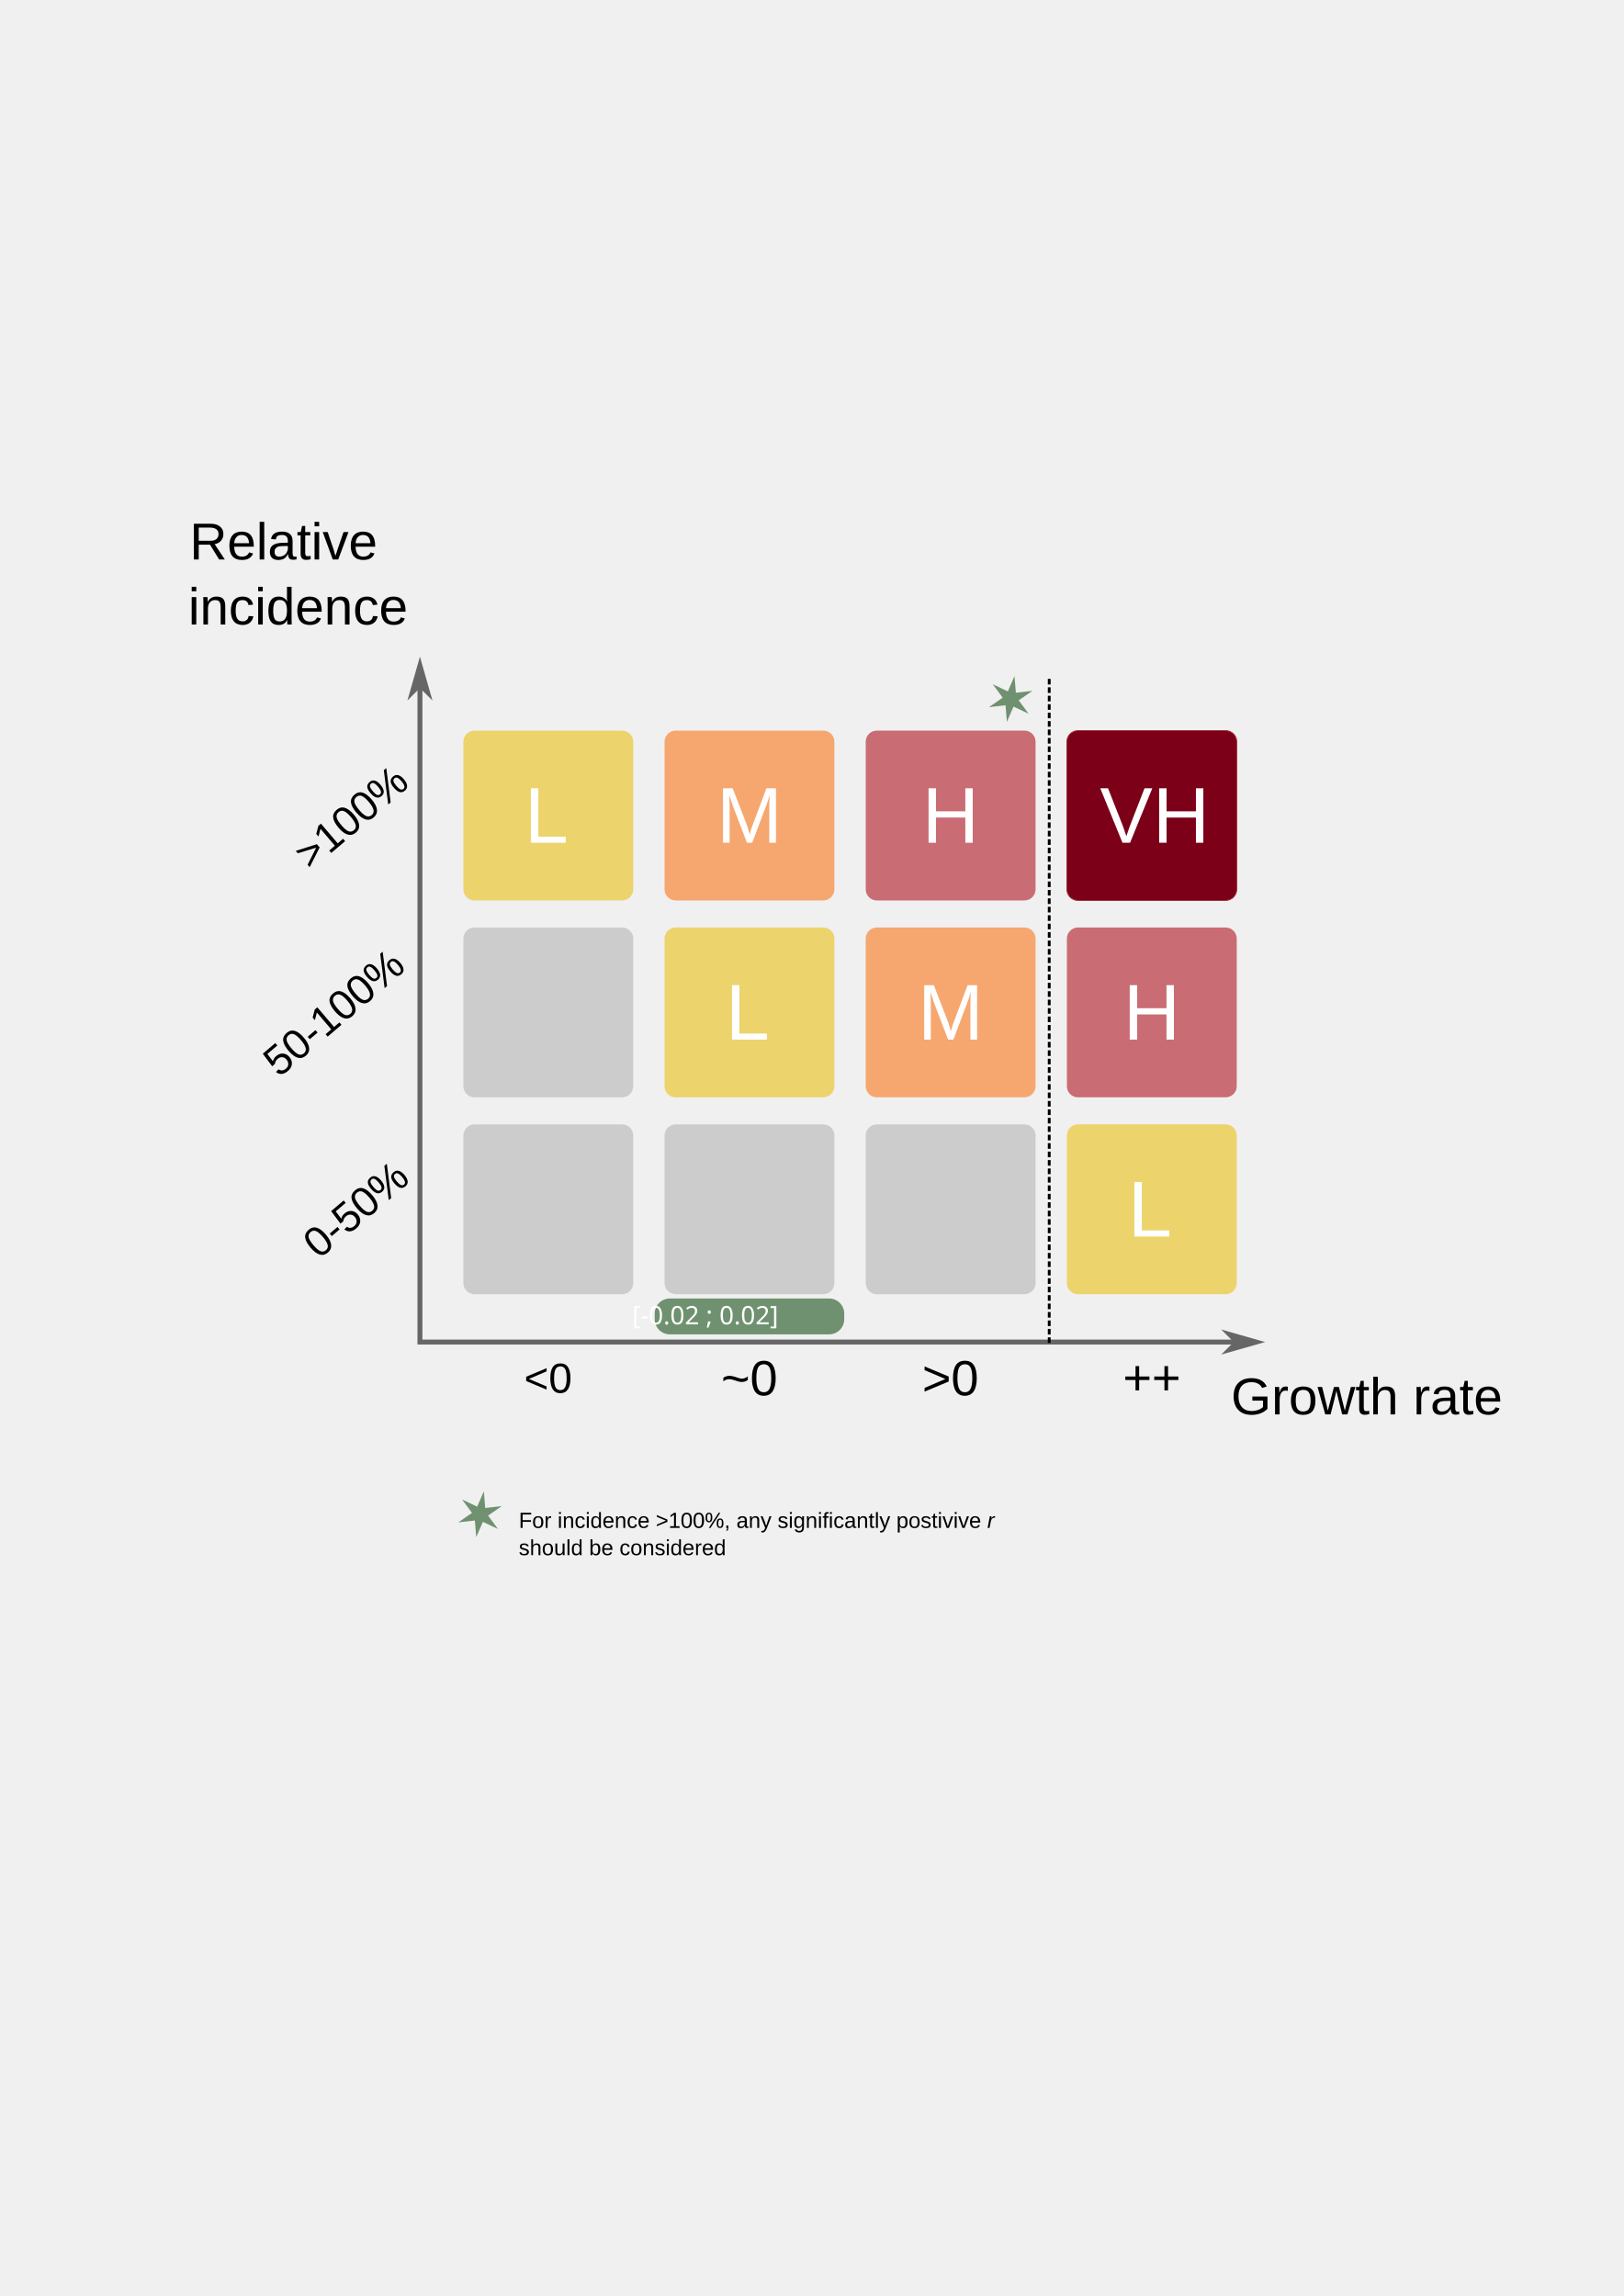
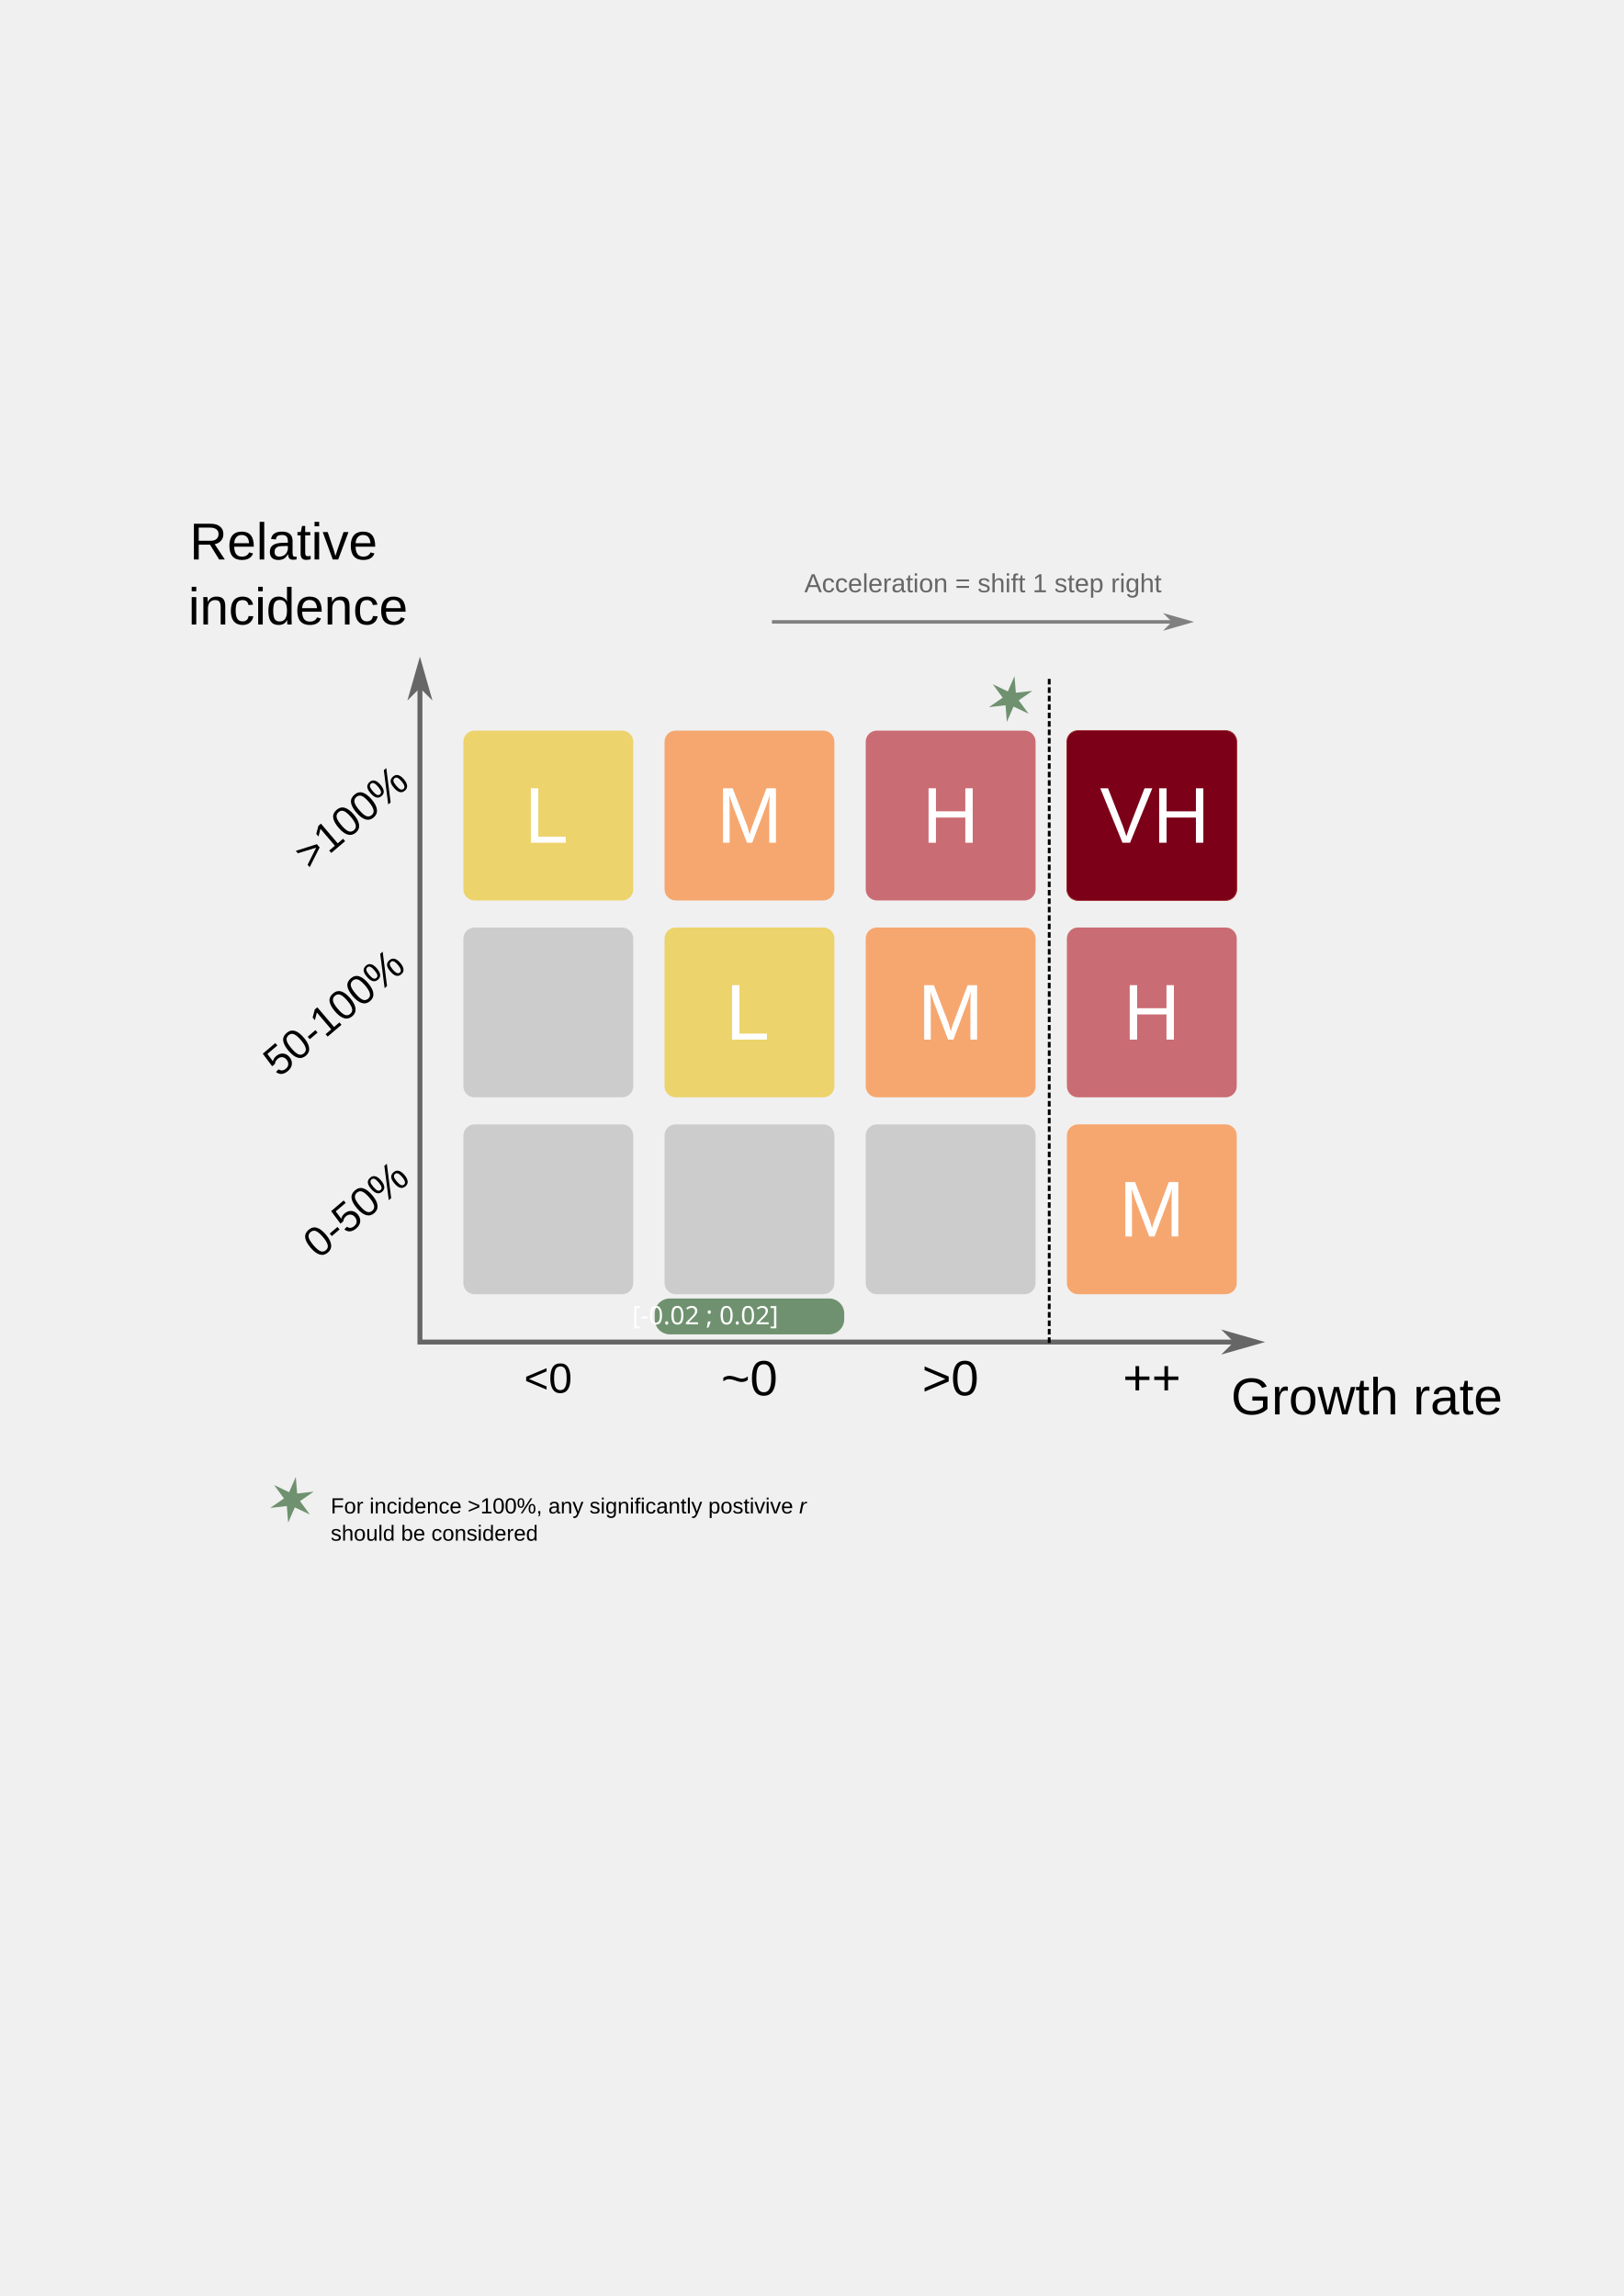
<svg xmlns="http://www.w3.org/2000/svg" width="210mm" height="297mm" viewBox="0 0 210 297" version="1.1" id="svg8">
  <defs id="defs2">
+     <marker orient="auto" refY="0.0" refX="0.0" id="marker1190" style="overflow:visible;">
+       <path id="path936" d="M 0.0,0.0 L 5.0,-5.0 L -12.5,0.0 L 5.0,5.0 L 0.0,0.0 z " style="fill-rule:evenodd;stroke:#808080;stroke-width:1pt;stroke-opacity:1;fill:#808080;fill-opacity:1" transform="scale(0.4) rotate(180) translate(10,0)" />
+     </marker>
    <marker orient="auto" refY="0.0" refX="0.0" id="Arrow1Mend" style="overflow:visible;">
      <path id="path1013" d="M 0.0,0.0 L 5.0,-5.0 L -12.5,0.0 L 5.0,5.0 L 0.0,0.0 z " style="fill-rule:evenodd;stroke:#666666;stroke-width:1pt;stroke-opacity:1;fill:#666666;fill-opacity:1" transform="scale(0.4) rotate(180) translate(10,0)" />
    </marker>
    <marker orient="auto" refY="0.0" refX="0.0" id="Arrow1Mstart" style="overflow:visible">
      <path id="path1010" d="M 0.0,0.0 L 5.0,-5.0 L -12.5,0.0 L 5.0,5.0 L 0.0,0.0 z " style="fill-rule:evenodd;stroke:#666666;stroke-width:1pt;stroke-opacity:1;fill:#666666;fill-opacity:1" transform="scale(0.4) translate(10,0)" />
    </marker>
    <marker orient="auto" refY="0.0" refX="0.0" id="Arrow1Lstart" style="overflow:visible">
      <path id="path1004" d="M 0.0,0.0 L 5.0,-5.0 L -12.5,0.0 L 5.0,5.0 L 0.0,0.0 z " style="fill-rule:evenodd;stroke:#000000;stroke-width:1pt;stroke-opacity:1;fill:#000000;fill-opacity:1" transform="scale(0.8) translate(12.5,0)" />
    </marker>
  </defs>
  <g id="layer1">
    <path style="fill:none;stroke:#666666;stroke-width:0.639;stroke-linecap:butt;stroke-linejoin:miter;stroke-miterlimit:4;stroke-dasharray:none;stroke-opacity:1;marker-start:url(#Arrow1Mstart);marker-end:url(#Arrow1Mend)" d="M 162.364,173.6 H 54.312 V 86.202" id="path1002" />
    <g id="g1656" transform="matrix(0.7475045,0,0,0.7475045,28.21658,31.62815)">
      <rect ry="1.923" rx="1.923" y="152.263" x="42.427" height="29.388" width="29.388" id="rect817-8" style="opacity:1;fill:#cccccc;fill-opacity:1;stroke:none;stroke-width:0.15;stroke-miterlimit:4;stroke-dasharray:none;stroke-dashoffset:0;stroke-opacity:1" />
      <rect ry="1.923" rx="1.923" y="152.263" x="77.233" height="29.388" width="29.388" id="rect817-3-7" style="opacity:1;fill:#cccccc;fill-opacity:1;stroke:none;stroke-width:0.15;stroke-miterlimit:4;stroke-dasharray:none;stroke-dashoffset:0;stroke-opacity:1" />
      <rect ry="1.923" rx="1.923" y="152.263" x="112.04" height="29.388" width="29.388" id="rect817-6-9" style="opacity:1;fill:#cccccc;fill-opacity:1;stroke:none;stroke-width:0.15;stroke-miterlimit:4;stroke-dasharray:none;stroke-dashoffset:0;stroke-opacity:1" />
-       <rect ry="1.923" rx="1.923" y="152.263" x="146.846" height="29.388" width="29.388" id="rect817-7-2" style="opacity:1;fill:#edd36b;fill-opacity:1;stroke:none;stroke-width:0.15;stroke-miterlimit:4;stroke-dasharray:none;stroke-dashoffset:0;stroke-opacity:1" />
-       <text id="text1430-4" y="171.666" x="157.399" style="font-style:normal;font-variant:normal;font-weight:normal;font-stretch:normal;font-size:13.689px;line-height:1.25;font-family:arial;-inkscape-font-specification:arial;letter-spacing:0px;word-spacing:0px;fill:#000000;fill-opacity:1;stroke:none;stroke-width:0.342" xml:space="preserve">
-         <tspan style="fill:#ffffff;stroke-width:0.342" y="171.666" x="157.399" id="tspan1428-8">L</tspan>
+       <rect ry="1.923" rx="1.923" y="152.263" x="146.846" height="29.388" width="29.388" id="rect817-7-2" style="opacity:1;fill:#f6a76f;fill-opacity:1;stroke:none;stroke-width:0.15;stroke-miterlimit:4;stroke-dasharray:none;stroke-dashoffset:0;stroke-opacity:1" />
+       <text id="text1430-4" y="171.666" x="155.839" style="font-style:normal;font-variant:normal;font-weight:normal;font-stretch:normal;font-size:13.689px;line-height:1.25;font-family:arial;-inkscape-font-specification:arial;letter-spacing:0px;word-spacing:0px;fill:#000000;fill-opacity:1;stroke:none;stroke-width:0.342" xml:space="preserve">
+         <tspan style="fill:#ffffff;stroke-width:0.342" y="171.666" x="155.839" id="tspan1428-8">M</tspan>
      </text>
    </g>
    <g id="g1668" transform="matrix(0.7475045,0,0,0.7475045,28.21658,31.62815)">
      <rect ry="1.923" rx="1.923" y="118.192" x="42.427" height="29.388" width="29.388" id="rect817" style="opacity:1;fill:#cccccc;fill-opacity:1;stroke:none;stroke-width:0.15;stroke-miterlimit:4;stroke-dasharray:none;stroke-dashoffset:0;stroke-opacity:1" />
      <rect ry="1.923" rx="1.923" y="118.192" x="77.233" height="29.388" width="29.388" id="rect817-3" style="opacity:1;fill:#edd36b;fill-opacity:1;stroke:none;stroke-width:0.15;stroke-miterlimit:4;stroke-dasharray:none;stroke-dashoffset:0;stroke-opacity:1" />
      <rect ry="1.923" rx="1.923" y="118.192" x="112.04" height="29.388" width="29.388" id="rect817-6" style="opacity:1;fill:#f6a76f;fill-opacity:1;stroke:none;stroke-width:0.15;stroke-miterlimit:4;stroke-dasharray:none;stroke-dashoffset:0;stroke-opacity:1" />
      <rect ry="1.923" rx="1.923" y="118.192" x="146.846" height="29.388" width="29.388" id="rect817-7" style="opacity:1;fill:#ca6c73;fill-opacity:1;stroke:none;stroke-width:0.15;stroke-miterlimit:4;stroke-dasharray:none;stroke-dashoffset:0;stroke-opacity:1" />
      <text id="text1430-7" y="137.595" x="87.787" style="font-style:normal;font-variant:normal;font-weight:normal;font-stretch:normal;font-size:13.689px;line-height:1.25;font-family:arial;-inkscape-font-specification:arial;letter-spacing:0px;word-spacing:0px;fill:#000000;fill-opacity:1;stroke:none;stroke-width:0.342" xml:space="preserve">
        <tspan style="fill:#ffffff;stroke-width:0.342" y="137.595" x="87.787" id="tspan1428-5">L</tspan>
      </text>
      <text id="text1430-1-8" y="137.595" x="121.032" style="font-style:normal;font-variant:normal;font-weight:normal;font-stretch:normal;font-size:13.689px;line-height:1.25;font-family:arial;-inkscape-font-specification:arial;letter-spacing:0px;word-spacing:0px;fill:#000000;fill-opacity:1;stroke:none;stroke-width:0.342" xml:space="preserve">
        <tspan style="fill:#ffffff;stroke-width:0.342" y="137.595" x="121.032" id="tspan1428-2-9">M</tspan>
      </text>
      <text id="text1430-1-3-8" y="137.595" x="156.594" style="font-style:normal;font-variant:normal;font-weight:normal;font-stretch:normal;font-size:13.689px;line-height:1.25;font-family:arial;-inkscape-font-specification:arial;letter-spacing:0px;word-spacing:0px;fill:#000000;fill-opacity:1;stroke:none;stroke-width:0.342" xml:space="preserve">
        <tspan style="fill:#ffffff;stroke-width:0.342" y="137.595" x="156.594" id="tspan1428-2-6-0">H</tspan>
      </text>
    </g>
    <g id="g1682" transform="matrix(0.7475045,0,0,0.7475045,28.21658,31.62815)">
      <rect ry="1.923" rx="1.923" y="84.121" x="42.427" height="29.388" width="29.388" id="rect817-60" style="opacity:1;fill:#edd36b;fill-opacity:1;stroke:none;stroke-width:0.15;stroke-miterlimit:4;stroke-dasharray:none;stroke-dashoffset:0;stroke-opacity:1" />
      <rect ry="1.923" rx="1.923" y="84.121" x="77.233" height="29.388" width="29.388" id="rect817-3-6" style="opacity:1;fill:#f6a76f;fill-opacity:1;stroke:none;stroke-width:0.15;stroke-miterlimit:4;stroke-dasharray:none;stroke-dashoffset:0;stroke-opacity:1" />
      <rect ry="1.923" rx="1.923" y="84.121" x="112.04" height="29.388" width="29.388" id="rect817-6-2" style="opacity:1;fill:#ca6c73;fill-opacity:1;stroke:none;stroke-width:0.15;stroke-miterlimit:4;stroke-dasharray:none;stroke-dashoffset:0;stroke-opacity:1" />
      <rect ry="1.923" rx="1.923" y="84.121" x="146.846" height="29.388" width="29.388" id="rect817-7-6" style="opacity:1;fill:#7b0018;fill-opacity:1;stroke:#a02c2c;stroke-width:0.15;stroke-miterlimit:4;stroke-dasharray:none;stroke-dashoffset:0;stroke-opacity:1" />
      <text id="text1430" y="103.524" x="52.98" style="font-style:normal;font-variant:normal;font-weight:normal;font-stretch:normal;font-size:13.689px;line-height:1.25;font-family:arial;-inkscape-font-specification:arial;letter-spacing:0px;word-spacing:0px;fill:#000000;fill-opacity:1;stroke:none;stroke-width:0.342" xml:space="preserve">
        <tspan style="fill:#ffffff;stroke-width:0.342" y="103.524" x="52.98" id="tspan1428">L</tspan>
      </text>
      <text id="text1430-1" y="103.524" x="86.226" style="font-style:normal;font-variant:normal;font-weight:normal;font-stretch:normal;font-size:13.689px;line-height:1.25;font-family:arial;-inkscape-font-specification:arial;letter-spacing:0px;word-spacing:0px;fill:#000000;fill-opacity:1;stroke:none;stroke-width:0.342" xml:space="preserve">
        <tspan style="fill:#ffffff;stroke-width:0.342" y="103.524" x="86.226" id="tspan1428-2">M</tspan>
      </text>
      <text id="text1430-1-3" y="103.524" x="121.788" style="font-style:normal;font-variant:normal;font-weight:normal;font-stretch:normal;font-size:13.689px;line-height:1.25;font-family:arial;-inkscape-font-specification:arial;letter-spacing:0px;word-spacing:0px;fill:#000000;fill-opacity:1;stroke:none;stroke-width:0.342" xml:space="preserve">
        <tspan style="fill:#ffffff;stroke-width:0.342" y="103.524" x="121.788" id="tspan1428-2-6">H</tspan>
      </text>
      <text id="text1430-1-3-2" y="103.524" x="152.56" style="font-style:normal;font-variant:normal;font-weight:normal;font-stretch:normal;font-size:13.689px;line-height:1.25;font-family:arial;-inkscape-font-specification:arial;letter-spacing:0px;word-spacing:0px;fill:#000000;fill-opacity:1;stroke:none;stroke-width:0.342" xml:space="preserve">
        <tspan style="fill:#ffffff;stroke-width:0.342" y="103.524" x="152.56" id="tspan1428-2-6-1">VH</tspan>
      </text>
    </g>
    <text xml:space="preserve" style="font-style:normal;font-variant:normal;font-weight:normal;font-stretch:normal;font-size:6.725px;line-height:1.25;font-family:arial;-inkscape-font-specification:arial;letter-spacing:0px;word-spacing:0px;fill:#000000;fill-opacity:1;stroke:none;stroke-width:0.168" x="159.206" y="182.959" id="text1532">
      <tspan id="tspan1530" x="159.206" y="182.959" style="stroke-width:0.168">Growth rate</tspan>
    </text>
    <path style="fill:none;stroke:#000000;stroke-width:0.364;stroke-linecap:butt;stroke-linejoin:miter;stroke-miterlimit:4;stroke-dasharray:0.728, 0.364;stroke-dashoffset:0;stroke-opacity:1" d="M 135.701,87.815 V 173.737" id="path1552" />
    <g id="g1701" transform="matrix(0.7475045,0,0,0.7475045,28.21658,31.62815)">
      <text id="text1532-1" y="198.703" x="52.929" style="font-style:normal;font-variant:normal;font-weight:normal;font-stretch:normal;font-size:7.287px;line-height:1.25;font-family:arial;-inkscape-font-specification:arial;letter-spacing:0px;word-spacing:0px;fill:#000000;fill-opacity:1;stroke:none;stroke-width:0.182" xml:space="preserve">
        <tspan style="stroke-width:0.182" y="198.703" x="52.929" id="tspan1530-1">&lt;0</tspan>
      </text>
      <text id="text1574" y="199.146" x="87.015" style="font-style:normal;font-variant:normal;font-weight:normal;font-stretch:normal;font-size:8.572px;line-height:1.25;font-family:arial;-inkscape-font-specification:arial;letter-spacing:0px;word-spacing:0px;fill:#000000;fill-opacity:1;stroke:none;stroke-width:0.214" xml:space="preserve">
        <tspan style="stroke-width:0.214" y="199.146" x="87.015" id="tspan1572">~0</tspan>
      </text>
      <text id="text1578" y="199.146" x="121.803" style="font-style:normal;font-variant:normal;font-weight:normal;font-stretch:normal;font-size:8.572px;line-height:1.25;font-family:arial;-inkscape-font-specification:arial;letter-spacing:0px;word-spacing:0px;fill:#000000;fill-opacity:1;stroke:none;stroke-width:0.214" xml:space="preserve">
        <tspan style="stroke-width:0.214" y="199.146" x="121.803" id="tspan1576">&gt;0</tspan>
      </text>
      <text id="text1582" y="199.045" x="156.536" style="font-style:normal;font-variant:normal;font-weight:normal;font-stretch:normal;font-size:8.572px;line-height:1.25;font-family:arial;-inkscape-font-specification:arial;letter-spacing:0px;word-spacing:0px;fill:#000000;fill-opacity:1;stroke:none;stroke-width:0.214" xml:space="preserve">
        <tspan style="stroke-width:0.214" y="199.045" x="156.536" id="tspan1580">++</tspan>
      </text>
    </g>
    <g id="g1691" transform="matrix(0.7475045,0,0,0.7475045,30.5899,31.62815)">
      <text transform="rotate(-40.39806)" id="text1532-1-0" y="143.015" x="-103.033" style="font-style:normal;font-variant:normal;font-weight:normal;font-stretch:normal;font-size:7.287px;line-height:1.25;font-family:arial;-inkscape-font-specification:arial;letter-spacing:0px;word-spacing:0px;fill:#000000;fill-opacity:1;stroke:none;stroke-width:0.182" xml:space="preserve">
        <tspan style="stroke-width:0.182" y="143.015" x="-103.033" id="tspan1530-1-8">0-50%</tspan>
      </text>
      <text transform="rotate(-40.39806)" id="text1532-1-0-5" y="114.604" x="-87.903" style="font-style:normal;font-variant:normal;font-weight:normal;font-stretch:normal;font-size:7.287px;line-height:1.25;font-family:arial;-inkscape-font-specification:arial;letter-spacing:0px;word-spacing:0px;fill:#000000;fill-opacity:1;stroke:none;stroke-width:0.182" xml:space="preserve">
        <tspan style="stroke-width:0.182" y="114.604" x="-87.903" id="tspan1530-1-8-0">50-100%</tspan>
      </text>
      <text transform="rotate(-40.39806)" id="text1532-1-0-6" y="90.808" x="-60.555" style="font-style:normal;font-variant:normal;font-weight:normal;font-stretch:normal;font-size:7.287px;line-height:1.25;font-family:arial;-inkscape-font-specification:arial;letter-spacing:0px;word-spacing:0px;fill:#000000;fill-opacity:1;stroke:none;stroke-width:0.182" xml:space="preserve">
        <tspan style="stroke-width:0.182" y="90.808" x="-60.555" id="tspan1530-1-8-4">&gt;100%</tspan>
        <tspan id="tspan1628" style="stroke-width:0.182" y="99.917" x="-60.555" />
      </text>
    </g>
    <text xml:space="preserve" style="font-style:normal;font-variant:normal;font-weight:normal;font-stretch:normal;font-size:6.725px;line-height:1.25;font-family:arial;-inkscape-font-specification:arial;text-align:center;letter-spacing:0px;word-spacing:0px;text-anchor:middle;fill:#000000;fill-opacity:1;stroke:none;stroke-width:0.168" x="43.219" y="72.373" id="text1532-6">
      <tspan id="tspan1530-2" x="44.153" y="72.373" style="text-align:center;text-anchor:middle;stroke-width:0.168">Relative </tspan>
      <tspan x="43.219" y="80.779" style="text-align:center;text-anchor:middle;stroke-width:0.168" id="tspan1648">incidence</tspan>
    </text>
    <rect style="opacity:1;fill:#6f916f;fill-opacity:1;stroke:#6f916f;stroke-width:0.379;stroke-miterlimit:4;stroke-dasharray:none;stroke-dashoffset:0;stroke-opacity:1" id="rect1895" width="24.129" height="4.264" x="84.869" y="168.154" rx="1.752" ry="1.752" />
    <text xml:space="preserve" style="font-style:normal;font-variant:normal;font-weight:normal;font-stretch:normal;font-size:8.237px;line-height:1.25;font-family:arial;-inkscape-font-specification:arial;letter-spacing:0px;word-spacing:0px;fill:#ffffff;fill-opacity:1;stroke:#000000;stroke-width:0.206;stroke-opacity:0" x="96.933" y="171.313" id="text1899">
      <tspan id="tspan1897" x="96.933" y="171.313" style="font-style:normal;font-variant:normal;font-weight:normal;font-stretch:normal;font-size:3.295px;font-family:Gubbi;-inkscape-font-specification:'Gubbi, Normal';font-variant-ligatures:normal;font-variant-caps:normal;font-variant-numeric:normal;font-feature-settings:normal;text-align:center;writing-mode:lr-tb;text-anchor:middle;fill:#ffffff;stroke:#000000;stroke-width:0.206;stroke-opacity:0">[-0.02 ; 0.02]</tspan>
    </text>
    <path style="opacity:1;fill:#999999;fill-opacity:0;stroke:#999999;stroke-width:0.487;stroke-miterlimit:4;stroke-dasharray:none;stroke-dashoffset:0;stroke-opacity:0" id="path1933" d="M 108.997,168.154 44.92,102.829 133.532,79.999 Z" />
    <path style="opacity:1;fill:#ff5555;fill-opacity:0;stroke:#ff5555;stroke-width:0.487;stroke-miterlimit:4;stroke-dasharray:none;stroke-dashoffset:0;stroke-opacity:0" id="path1935" d="M 35.012,133.297 -37.071,108.899 20.1,58.672 Z" />
    <path style="opacity:1;fill:#ff5555;fill-opacity:0;stroke:#ff5555;stroke-width:0.487;stroke-miterlimit:4;stroke-dasharray:none;stroke-dashoffset:0;stroke-opacity:0" id="path1937" d="M 182.562,54.339 52.51,62.145 110.776,-54.387 Z" />
    <path style="opacity:1;fill:#6f916f;fill-opacity:1;stroke:none;stroke-width:0.351;stroke-miterlimit:4;stroke-dasharray:none;stroke-dashoffset:0;stroke-opacity:1" id="path1941" d="m 133.034,92.327 -1.949,-0.924 -0.862,1.977 -0.174,-2.15 -2.143,0.242 1.775,-1.225 -1.281,-1.735 1.949,0.924 0.862,-1.977 0.174,2.15 2.143,-0.242 -1.775,1.225 z" />
-     <path style="opacity:1;fill:#6f916f;fill-opacity:1;stroke:none;stroke-width:0.351;stroke-miterlimit:4;stroke-dasharray:none;stroke-dashoffset:0;stroke-opacity:1" id="path1941-0" d="m 64.402,197.783 -1.949,-0.924 -0.862,1.977 -0.174,-2.15 -2.143,0.242 1.775,-1.225 -1.281,-1.735 1.949,0.924 0.862,-1.977 0.174,2.15 2.143,-0.242 -1.775,1.225 z" />
-     <text xml:space="preserve" style="font-style:normal;font-variant:normal;font-weight:normal;font-stretch:normal;font-size:2.82px;line-height:1.25;font-family:arial;-inkscape-font-specification:arial;letter-spacing:0px;word-spacing:0px;fill:#000000;fill-opacity:1;stroke:none;stroke-width:0.071" x="67.095" y="197.639" id="text1532-5">
-       <tspan id="tspan1530-6" x="67.095" y="197.639" style="stroke-width:0.071">For incidence &gt;100%, any significantly postivive <tspan style="font-style:italic;stroke-width:0.071" id="tspan1976">r </tspan>
-       </tspan>
-       <tspan x="67.095" y="201.164" style="stroke-width:0.071" id="tspan1980">should be considered</tspan>
+     <g id="g2018" transform="translate(-24.32153,-1.870883)">
+       <path d="m 64.402,197.783 -1.949,-0.924 -0.862,1.977 -0.174,-2.15 -2.143,0.242 1.775,-1.225 -1.281,-1.735 1.949,0.924 0.862,-1.977 0.174,2.15 2.143,-0.242 -1.775,1.225 z" id="path1941-0" style="opacity:1;fill:#6f916f;fill-opacity:1;stroke:none;stroke-width:0.351;stroke-miterlimit:4;stroke-dasharray:none;stroke-dashoffset:0;stroke-opacity:1" />
+       <text id="text1532-5" y="197.639" x="67.095" style="font-style:normal;font-variant:normal;font-weight:normal;font-stretch:normal;font-size:2.82px;line-height:1.25;font-family:arial;-inkscape-font-specification:arial;letter-spacing:0px;word-spacing:0px;fill:#000000;fill-opacity:1;stroke:none;stroke-width:0.071" xml:space="preserve">
+         <tspan style="stroke-width:0.071" y="197.639" x="67.095" id="tspan1530-6">For incidence &gt;100%, any significantly postivive <tspan id="tspan1976" style="font-style:italic;stroke-width:0.071">r </tspan>
+         </tspan>
+         <tspan id="tspan1980" style="stroke-width:0.071" y="201.164" x="67.095">should be considered</tspan>
+       </text>
+     </g>
+     <path style="fill:none;stroke:#808080;stroke-width:0.451;stroke-linecap:butt;stroke-linejoin:miter;stroke-miterlimit:4;stroke-dasharray:none;stroke-opacity:1;marker-end:url(#marker1190)" d="M 99.84,80.445 H 153.541" id="path925" />
+     <text id="text1532-5-5" y="76.609" x="104.04" style="font-style:normal;font-variant:normal;font-weight:normal;font-stretch:normal;font-size:3.372px;line-height:1.25;font-family:arial;-inkscape-font-specification:arial;letter-spacing:0px;word-spacing:0px;fill:#666666;fill-opacity:1;stroke:none;stroke-width:0.084" xml:space="preserve">
+       <tspan id="tspan1980-7" style="fill:#666666;stroke-width:0.084" y="76.609" x="104.04">Acceleration = shift 1 step right</tspan>
    </text>
  </g>
</svg>
